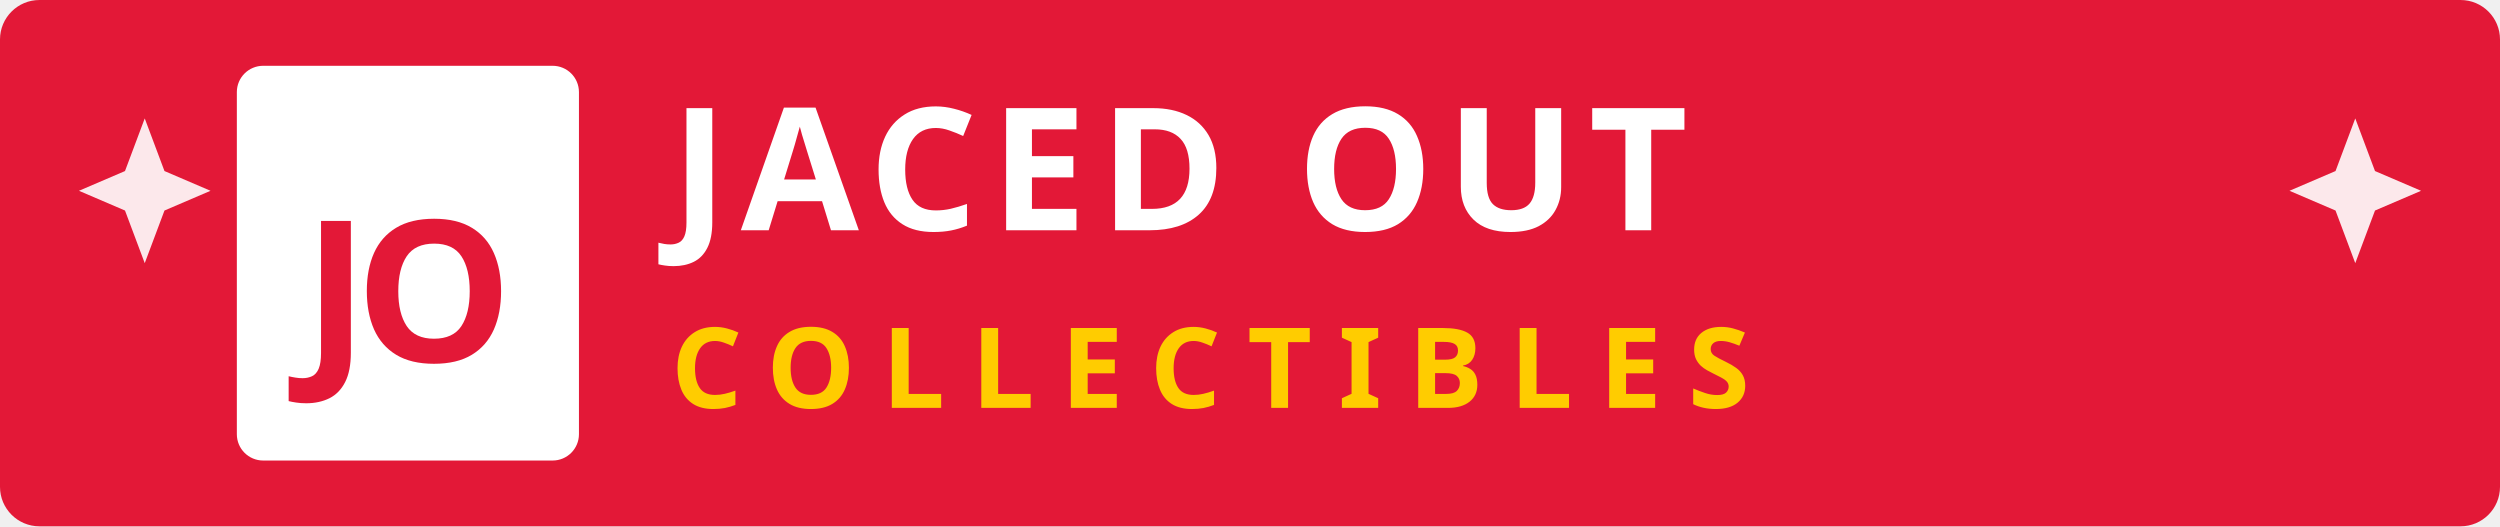
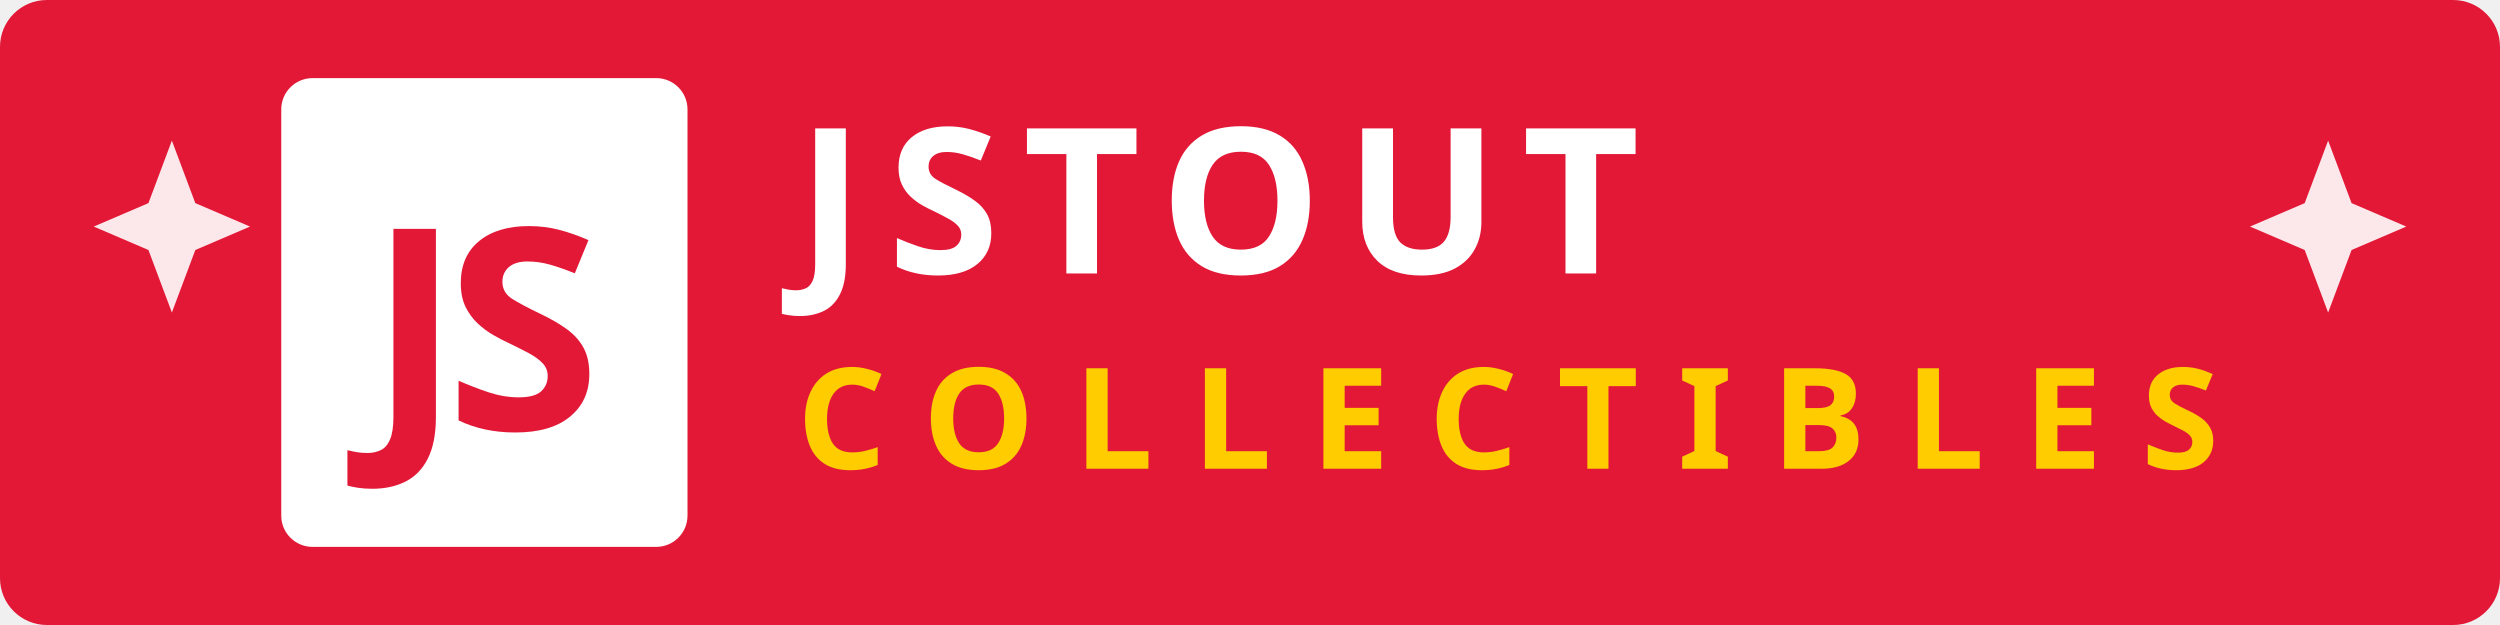
- <svg xmlns="http://www.w3.org/2000/svg" viewBox="0 0 380 80" width="380" height="80">
-   <rect x="0" y="0" width="380" height="80" rx="6" fill="#E31837" />
+ <svg xmlns="http://www.w3.org/2000/svg" viewBox="0 0 320 80" width="320" height="80">
+   <rect x="0" y="0" width="320" height="80" rx="6" fill="#E31837" />
  <polygon points="22,40 25,32 32,29 25,26 22,18 19,26 12,29 19,32" fill="#fff" opacity="0.9" />
  <rect x="36" y="10" width="52" height="60" rx="4" fill="#fff" />
-   <text x="62" y="55" font-family="Arial Black, sans-serif" font-size="30" font-weight="900" fill="#E31837" text-anchor="middle" letter-spacing="-2">JO</text>
-   <text x="102" y="35" font-family="Arial Black, Impact, sans-serif" font-size="26" font-weight="900" fill="#fff" letter-spacing="2">JACED OUT</text>
-   <text x="102" y="62" font-family="Arial Black, Impact, sans-serif" font-size="17" font-weight="900" fill="#ffcc00" letter-spacing="4">COLLECTIBLES</text>
-   <polygon points="358,40 361,32 368,29 361,26 358,18 355,26 348,29 355,32" fill="#fff" opacity="0.9" />
+   <text x="62" y="55" font-family="Arial Black, sans-serif" font-size="36" font-weight="900" fill="#E31837" text-anchor="middle" letter-spacing="-2">JS</text>
+   <text x="102" y="35" font-family="Arial Black, Impact, sans-serif" font-size="26" font-weight="900" fill="#fff" letter-spacing="3">JSTOUT</text>
+   <text x="102" y="60" font-family="Arial Black, Impact, sans-serif" font-size="18" font-weight="900" fill="#ffcc00" letter-spacing="5">COLLECTIBLES</text>
+   <polygon points="298,40 301,32 308,29 301,26 298,18 295,26 288,29 295,32" fill="#fff" opacity="0.9" />
</svg>
